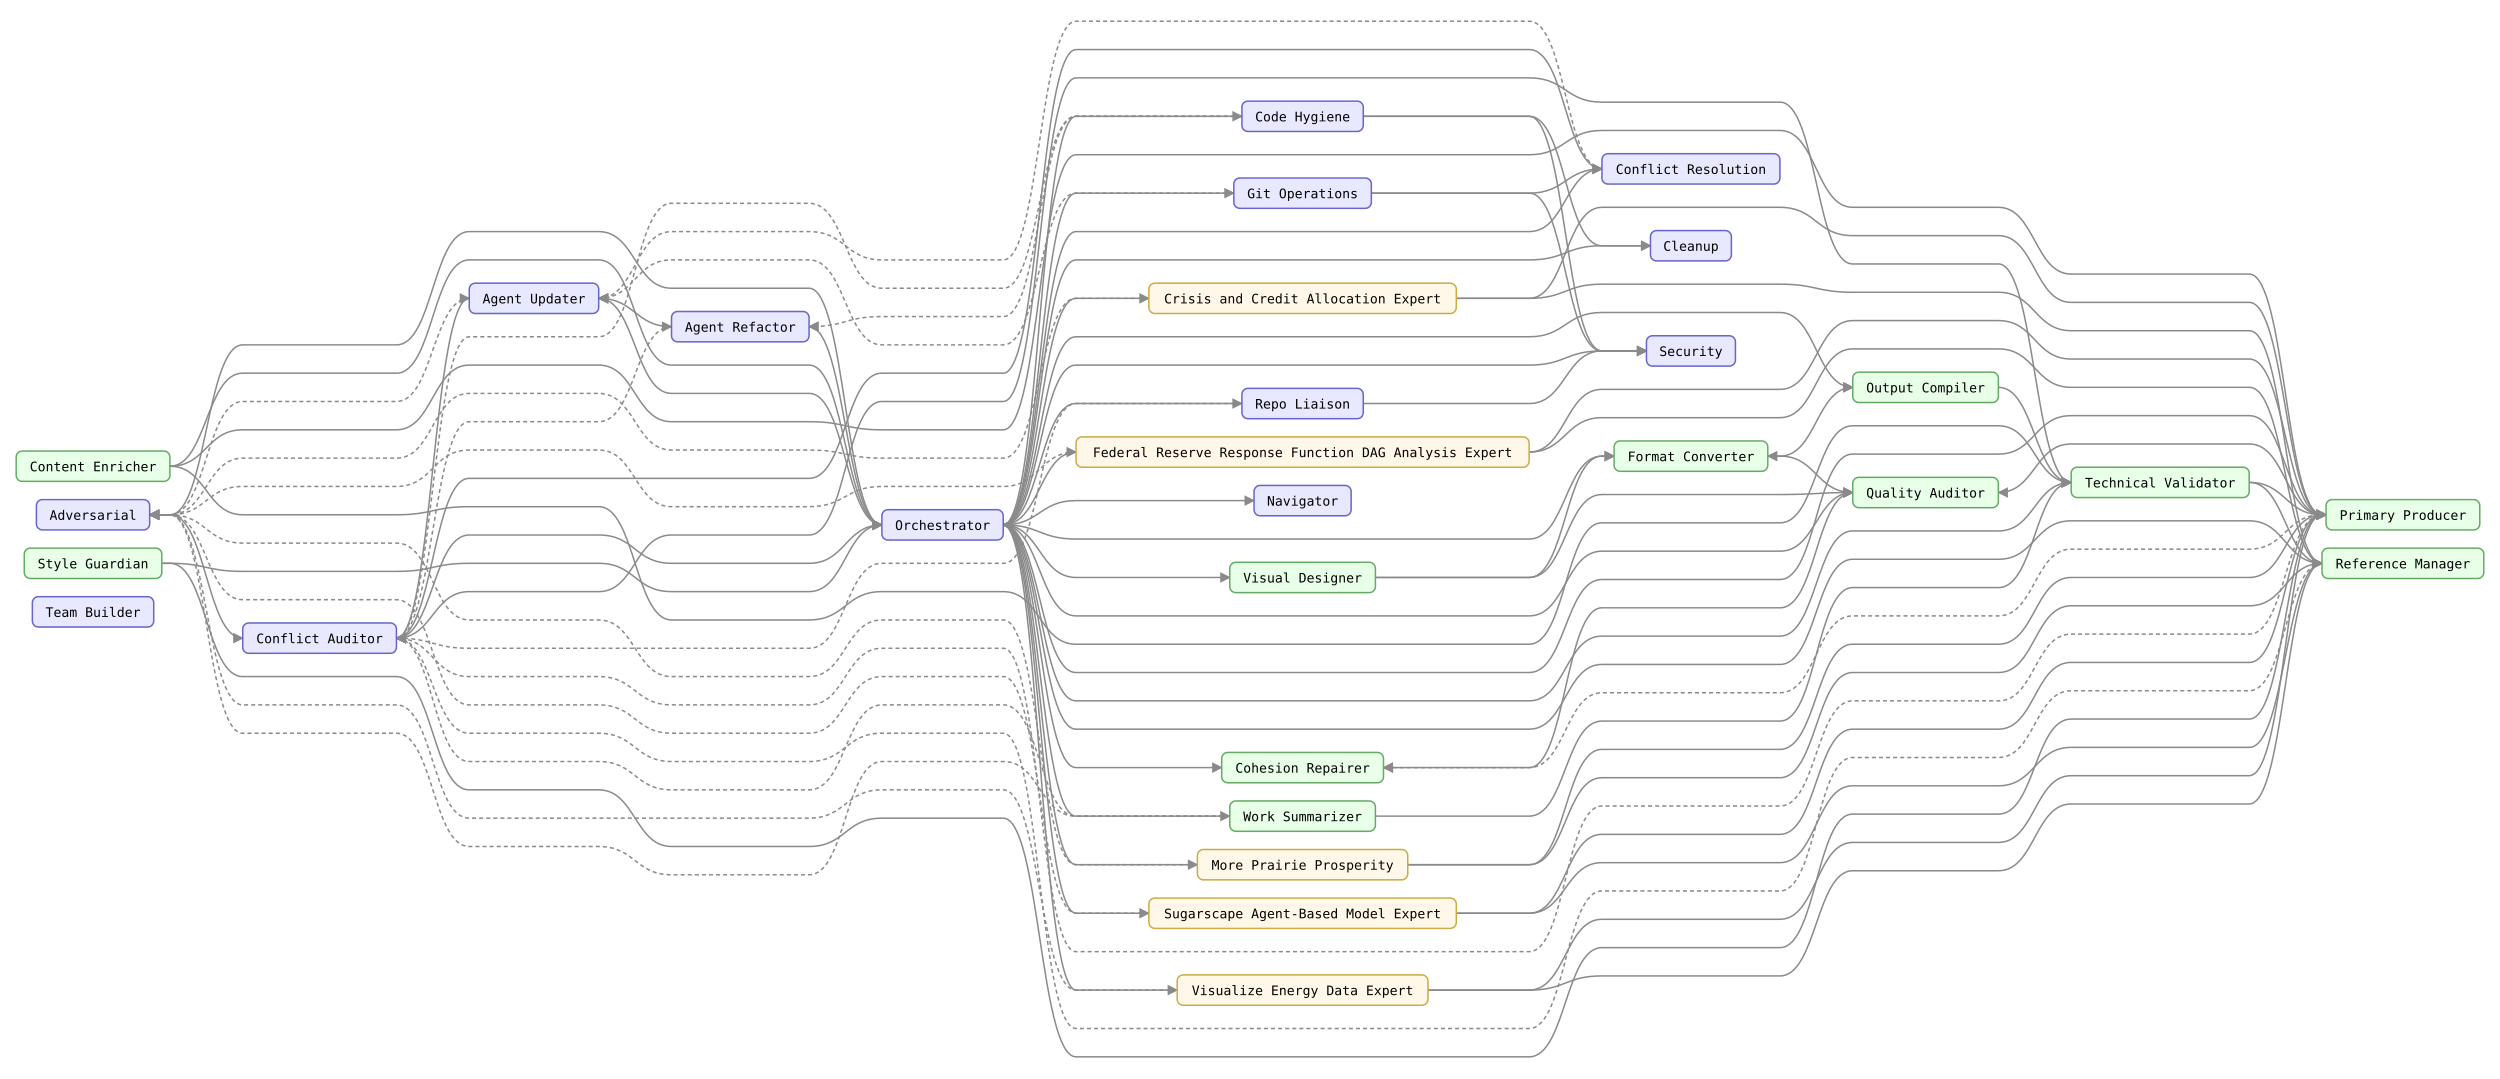
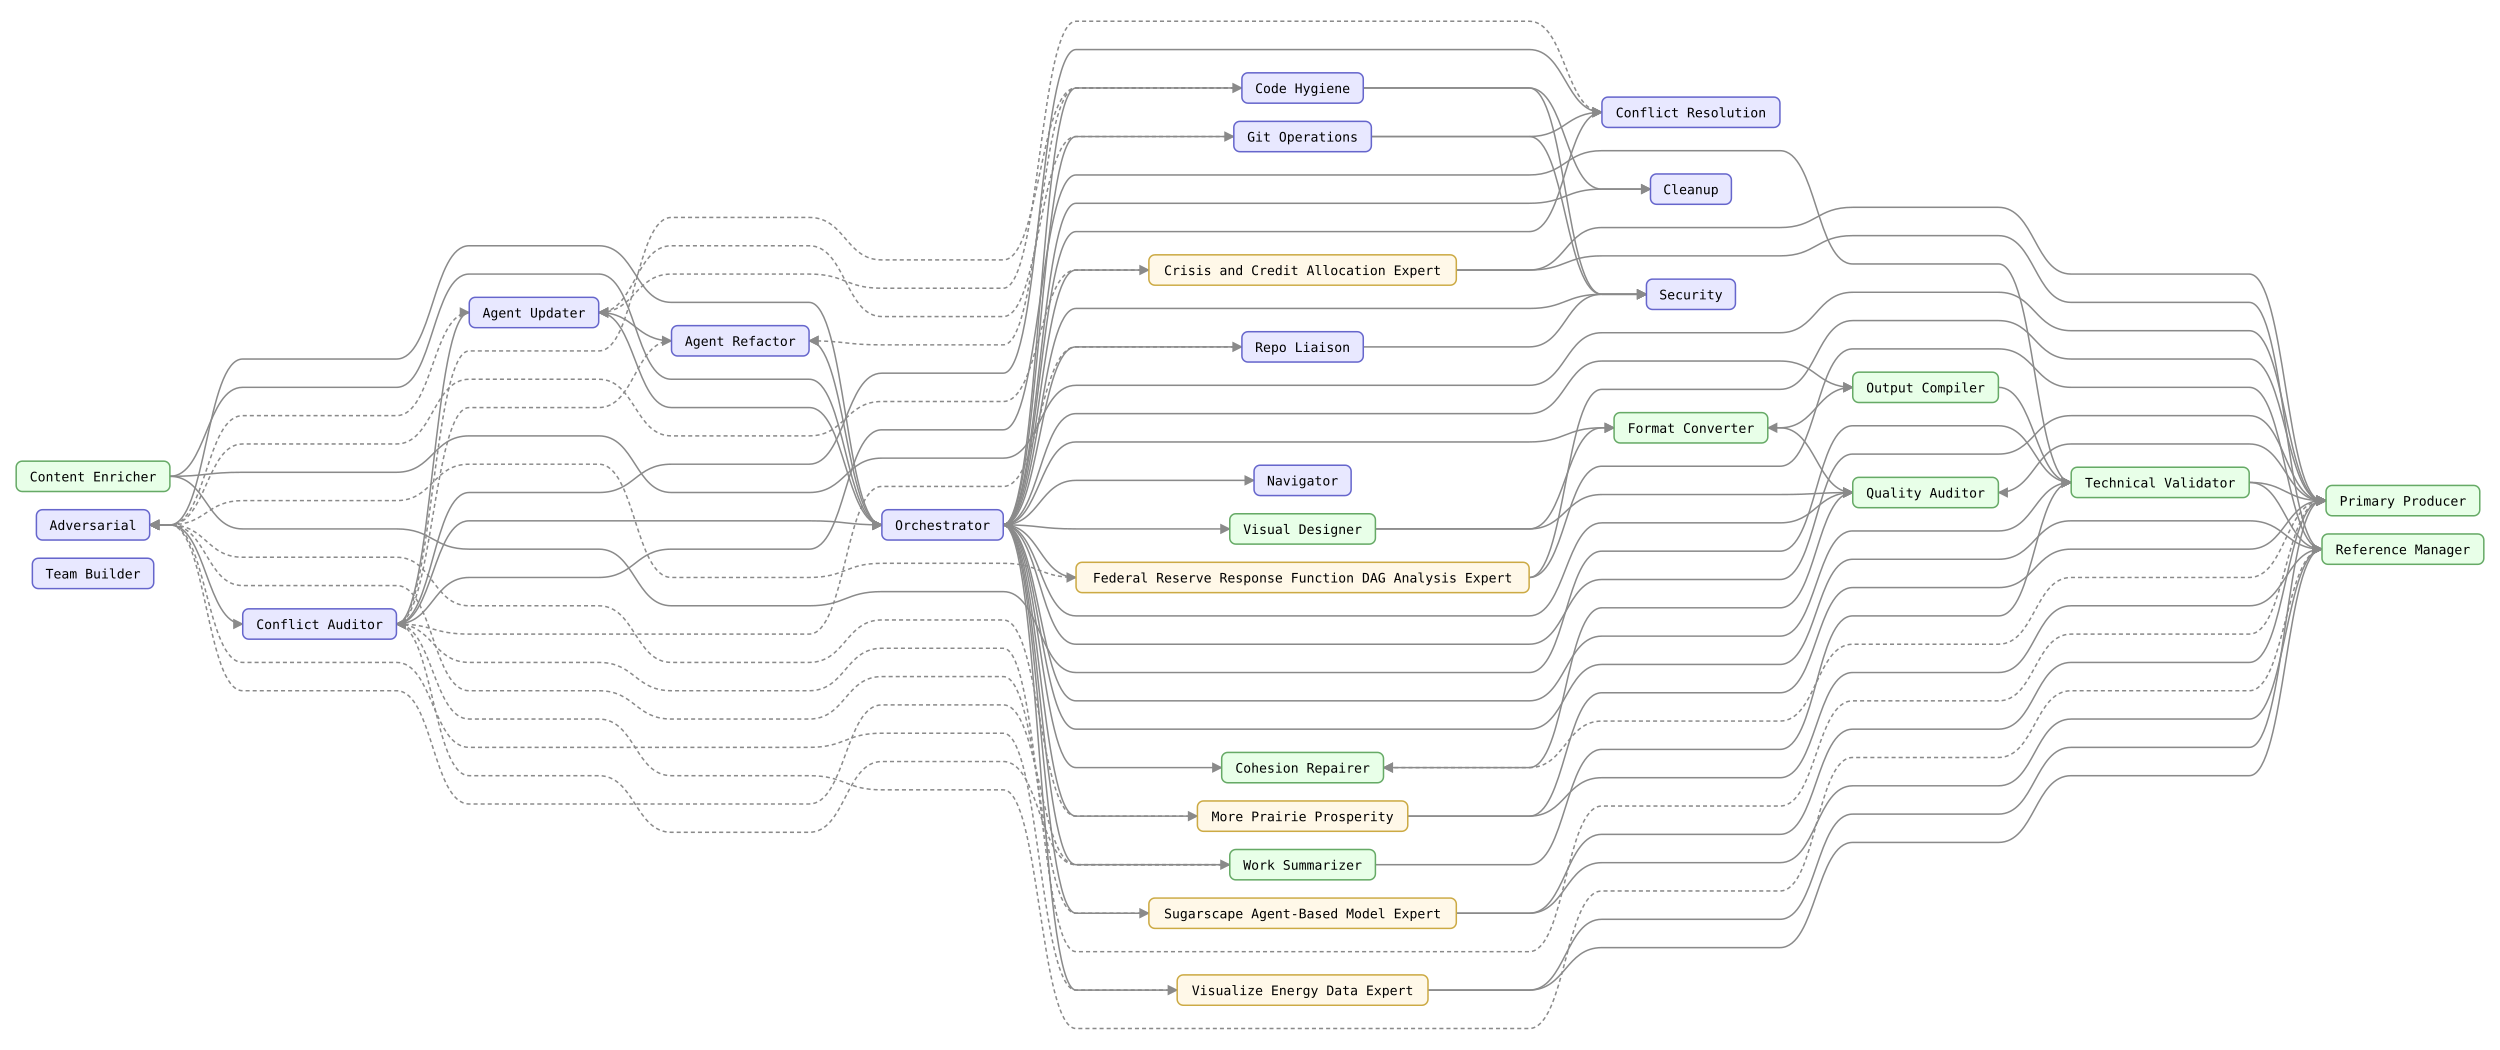
- <svg xmlns="http://www.w3.org/2000/svg" viewBox="0 0 2472 1066" width="2472" height="1066" font-family="monospace">
+ <svg xmlns="http://www.w3.org/2000/svg" viewBox="0 0 2472 1038" width="2472" height="1038" font-family="monospace">
  <defs>
    <marker id="arrow" viewBox="0 0 10 10" refX="9" refY="5" markerWidth="7" markerHeight="7" orient="auto-start-reverse">
      <polygon points="0,0 10,5 0,10" fill="#8a8a8a" />
    </marker>
  </defs>
-   <path d="M148,509 L168,509 C204,509 204,631 240,631" fill="none" stroke="#8a8a8a" stroke-width="1.5" marker-end="url(#arrow)" />
-   <path d="M148,509 L168,509 C204,509 204,341 240,341 L392,341 C428,341 428,229 464,229 L592,229 C628,229 628,285 664,285 L800,285 C836,285 836,519 872,519" fill="none" stroke="#8a8a8a" stroke-width="1.5" marker-start="url(#arrow)" marker-end="url(#arrow)" />
-   <path d="M664,323 C628,323 628,417 592,417 L464,417 C428,417 428,631 392,631" fill="none" stroke="#8a8a8a" stroke-width="1.5" stroke-dasharray="4,3" marker-end="url(#arrow)" />
-   <path d="M800,323 C836,323 836,519 872,519" fill="none" stroke="#8a8a8a" stroke-width="1.5" marker-start="url(#arrow)" marker-end="url(#arrow)" />
-   <path d="M464,295 C428,295 428,397 392,397 L240,397 C204,397 204,509 168,509 L148,509" fill="none" stroke="#8a8a8a" stroke-width="1.5" stroke-dasharray="4,3" marker-end="url(#arrow)" />
-   <path d="M592,295 C628,295 628,323 664,323" fill="none" stroke="#8a8a8a" stroke-width="1.5" marker-end="url(#arrow)" />
-   <path d="M464,295 C428,295 428,631 392,631" fill="none" stroke="#8a8a8a" stroke-width="1.5" marker-start="url(#arrow)" marker-end="url(#arrow)" />
-   <path d="M592,295 C628,295 628,389 664,389 L800,389 C836,389 836,519 872,519" fill="none" stroke="#8a8a8a" stroke-width="1.5" marker-start="url(#arrow)" marker-end="url(#arrow)" />
-   <path d="M1632,243 L1584,243 C1548,243 1548,257 1512,257 L1064,257 C1028,257 1028,519 992,519" fill="none" stroke="#8a8a8a" stroke-width="1.5" marker-start="url(#arrow)" marker-end="url(#arrow)" />
-   <path d="M1228,115 L1064,115 C1028,115 1028,313 992,313 L872,313 C836,313 836,323 800,323" fill="none" stroke="#8a8a8a" stroke-width="1.5" stroke-dasharray="4,3" marker-end="url(#arrow)" />
-   <path d="M1348,115 L1512,115 C1548,115 1548,243 1584,243 L1632,243" fill="none" stroke="#8a8a8a" stroke-width="1.5" marker-end="url(#arrow)" />
-   <path d="M1228,115 L1064,115 C1028,115 1028,285 992,285 L872,285 C836,285 836,201 800,201 L664,201 C628,201 628,333 592,333 L464,333 C428,333 428,631 392,631" fill="none" stroke="#8a8a8a" stroke-width="1.5" stroke-dasharray="4,3" marker-end="url(#arrow)" />
-   <path d="M1228,115 L1064,115 C1028,115 1028,519 992,519" fill="none" stroke="#8a8a8a" stroke-width="1.5" marker-start="url(#arrow)" marker-end="url(#arrow)" />
-   <path d="M1348,115 L1512,115 C1548,115 1548,347 1584,347 L1628,347" fill="none" stroke="#8a8a8a" stroke-width="1.5" marker-end="url(#arrow)" />
+   <path d="M148,519 L168,519 C204,519 204,617 240,617" fill="none" stroke="#8a8a8a" stroke-width="1.5" marker-end="url(#arrow)" />
+   <path d="M148,519 L168,519 C204,519 204,355 240,355 L392,355 C428,355 428,243 464,243 L592,243 C628,243 628,299 664,299 L800,299 C836,299 836,519 872,519" fill="none" stroke="#8a8a8a" stroke-width="1.5" marker-start="url(#arrow)" marker-end="url(#arrow)" />
+   <path d="M664,337 C628,337 628,403 592,403 L464,403 C428,403 428,617 392,617" fill="none" stroke="#8a8a8a" stroke-width="1.5" stroke-dasharray="4,3" marker-end="url(#arrow)" />
+   <path d="M800,337 C836,337 836,519 872,519" fill="none" stroke="#8a8a8a" stroke-width="1.5" marker-start="url(#arrow)" marker-end="url(#arrow)" />
+   <path d="M464,309 C428,309 428,411 392,411 L240,411 C204,411 204,519 168,519 L148,519" fill="none" stroke="#8a8a8a" stroke-width="1.5" stroke-dasharray="4,3" marker-end="url(#arrow)" />
+   <path d="M592,309 C628,309 628,337 664,337" fill="none" stroke="#8a8a8a" stroke-width="1.5" marker-end="url(#arrow)" />
+   <path d="M464,309 C428,309 428,617 392,617" fill="none" stroke="#8a8a8a" stroke-width="1.5" marker-start="url(#arrow)" marker-end="url(#arrow)" />
+   <path d="M592,309 C628,309 628,403 664,403 L800,403 C836,403 836,519 872,519" fill="none" stroke="#8a8a8a" stroke-width="1.5" marker-start="url(#arrow)" marker-end="url(#arrow)" />
+   <path d="M1632,187 L1584,187 C1548,187 1548,201 1512,201 L1064,201 C1028,201 1028,519 992,519" fill="none" stroke="#8a8a8a" stroke-width="1.5" marker-start="url(#arrow)" marker-end="url(#arrow)" />
+   <path d="M1228,87 L1064,87 C1028,87 1028,341 992,341 L872,341 C836,341 836,337 800,337" fill="none" stroke="#8a8a8a" stroke-width="1.5" stroke-dasharray="4,3" marker-end="url(#arrow)" />
+   <path d="M1348,87 L1512,87 C1548,87 1548,187 1584,187 L1632,187" fill="none" stroke="#8a8a8a" stroke-width="1.5" marker-end="url(#arrow)" />
+   <path d="M1228,87 L1064,87 C1028,87 1028,257 992,257 L872,257 C836,257 836,215 800,215 L664,215 C628,215 628,347 592,347 L464,347 C428,347 428,617 392,617" fill="none" stroke="#8a8a8a" stroke-width="1.5" stroke-dasharray="4,3" marker-end="url(#arrow)" />
+   <path d="M1228,87 L1064,87 C1028,87 1028,519 992,519" fill="none" stroke="#8a8a8a" stroke-width="1.5" marker-start="url(#arrow)" marker-end="url(#arrow)" />
+   <path d="M1348,87 L1512,87 C1548,87 1548,291 1584,291 L1628,291" fill="none" stroke="#8a8a8a" stroke-width="1.5" marker-end="url(#arrow)" />
  <path d="M1208,759 L1064,759 C1028,759 1028,519 992,519" fill="none" stroke="#8a8a8a" stroke-width="1.5" marker-start="url(#arrow)" marker-end="url(#arrow)" />
  <path d="M1368,759 L1512,759 C1548,759 1548,601 1584,601 L1760,601 C1796,601 1796,487 1832,487" fill="none" stroke="#8a8a8a" stroke-width="1.5" marker-start="url(#arrow)" marker-end="url(#arrow)" />
-   <path d="M392,631 C428,631 428,473 464,473 L592,473 L664,473 L800,473 C836,473 836,369 872,369 L992,369 C1028,369 1028,49 1064,49 L1512,49 C1548,49 1548,167 1584,167" fill="none" stroke="#8a8a8a" stroke-width="1.5" marker-end="url(#arrow)" />
-   <path d="M392,631 C428,631 428,529 464,529 L592,529 C628,529 628,557 664,557 L800,557 C836,557 836,519 872,519" fill="none" stroke="#8a8a8a" stroke-width="1.5" marker-start="url(#arrow)" marker-end="url(#arrow)" />
-   <path d="M392,631 C428,631 428,585 464,585 L592,585 C628,585 628,529 664,529 L800,529 C836,529 836,397 872,397 L992,397 C1028,397 1028,77 1064,77 L1512,77 C1548,77 1548,101 1584,101 L1760,101 C1796,101 1796,261 1832,261 L1976,261 C2012,261 2012,477 2048,477" fill="none" stroke="#8a8a8a" stroke-width="1.5" marker-start="url(#arrow)" marker-end="url(#arrow)" />
-   <path d="M1584,167 C1548,167 1548,21 1512,21 L1064,21 C1028,21 1028,257 992,257 L872,257 C836,257 836,229 800,229 L664,229 C628,229 628,295 592,295" fill="none" stroke="#8a8a8a" stroke-width="1.5" stroke-dasharray="4,3" marker-end="url(#arrow)" />
-   <path d="M1584,167 C1548,167 1548,229 1512,229 L1064,229 C1028,229 1028,519 992,519" fill="none" stroke="#8a8a8a" stroke-width="1.5" marker-start="url(#arrow)" marker-end="url(#arrow)" />
-   <path d="M168,461 C204,461 204,369 240,369 L392,369 C428,369 428,257 464,257 L592,257 C628,257 628,361 664,361 L800,361 C836,361 836,519 872,519" fill="none" stroke="#8a8a8a" stroke-width="1.5" marker-end="url(#arrow)" />
-   <path d="M168,461 C204,461 204,425 240,425 L392,425 C428,425 428,361 464,361 L592,361 C628,361 628,417 664,417 L800,417 C836,417 836,425 872,425 L992,425 C1028,425 1028,153 1064,153 L1512,153 C1548,153 1548,129 1584,129 L1760,129 C1796,129 1796,205 1832,205 L1976,205 C2012,205 2012,271 2048,271 L2224,271 C2260,271 2260,509 2296,509 L2300,509" fill="none" stroke="#8a8a8a" stroke-width="1.5" marker-end="url(#arrow)" />
-   <path d="M168,461 C204,461 204,509 240,509 L392,509 C428,509 428,501 464,501 L592,501 C628,501 628,613 664,613 L800,613 C836,613 836,585 872,585 L992,585 C1028,585 1028,637 1064,637 L1512,637 C1548,637 1548,517 1584,517 L1760,517 C1796,517 1796,421 1832,421 L1976,421 C2012,421 2012,477 2048,477" fill="none" stroke="#8a8a8a" stroke-width="1.5" marker-end="url(#arrow)" />
-   <path d="M1136,295 L1064,295 C1028,295 1028,453 992,453 L872,453 C836,453 836,445 800,445 L664,445 C628,445 628,389 592,389 L464,389 C428,389 428,453 392,453 L240,453 C204,453 204,509 168,509 L148,509" fill="none" stroke="#8a8a8a" stroke-width="1.5" stroke-dasharray="4,3" marker-end="url(#arrow)" />
-   <path d="M1136,295 L1064,295 C1028,295 1028,519 992,519" fill="none" stroke="#8a8a8a" stroke-width="1.5" marker-start="url(#arrow)" marker-end="url(#arrow)" />
-   <path d="M1440,295 L1512,295 C1548,295 1548,205 1584,205 L1760,205 C1796,205 1796,233 1832,233 L1976,233 C2012,233 2012,299 2048,299 L2224,299 C2260,299 2260,509 2296,509 L2300,509" fill="none" stroke="#8a8a8a" stroke-width="1.5" marker-end="url(#arrow)" />
-   <path d="M1440,295 L1512,295 C1548,295 1548,281 1584,281 L1760,281 C1796,281 1796,289 1832,289 L1976,289 C2012,289 2012,327 2048,327 L2224,327 C2260,327 2260,557 2296,557" fill="none" stroke="#8a8a8a" stroke-width="1.5" marker-end="url(#arrow)" />
-   <path d="M1064,447 C1028,447 1028,481 992,481 L872,481 C836,481 836,501 800,501 L664,501 C628,501 628,445 592,445 L464,445 C428,445 428,481 392,481 L240,481 C204,481 204,509 168,509 L148,509" fill="none" stroke="#8a8a8a" stroke-width="1.5" stroke-dasharray="4,3" marker-end="url(#arrow)" />
-   <path d="M1064,447 C1028,447 1028,519 992,519" fill="none" stroke="#8a8a8a" stroke-width="1.5" marker-start="url(#arrow)" marker-end="url(#arrow)" />
-   <path d="M1512,447 C1548,447 1548,385 1584,385 L1760,385 C1796,385 1796,317 1832,317 L1976,317 C2012,317 2012,355 2048,355 L2224,355 C2260,355 2260,509 2296,509 L2300,509" fill="none" stroke="#8a8a8a" stroke-width="1.5" marker-end="url(#arrow)" />
-   <path d="M1512,447 C1548,447 1548,413 1584,413 L1760,413 C1796,413 1796,345 1832,345 L1976,345 C2012,345 2012,383 2048,383 L2224,383 C2260,383 2260,557 2296,557" fill="none" stroke="#8a8a8a" stroke-width="1.5" marker-end="url(#arrow)" />
-   <path d="M1596,451 L1584,451 C1548,451 1548,533 1512,533 L1064,533 C1028,533 1028,519 992,519" fill="none" stroke="#8a8a8a" stroke-width="1.5" marker-start="url(#arrow)" marker-end="url(#arrow)" />
-   <path d="M1748,451 L1760,451 C1796,451 1796,383 1832,383" fill="none" stroke="#8a8a8a" stroke-width="1.5" marker-start="url(#arrow)" marker-end="url(#arrow)" />
-   <path d="M1748,451 L1760,451 C1796,451 1796,487 1832,487" fill="none" stroke="#8a8a8a" stroke-width="1.5" marker-end="url(#arrow)" />
-   <path d="M1220,191 L1064,191 C1028,191 1028,341 992,341 L872,341 C836,341 836,257 800,257 L664,257 C628,257 628,295 592,295" fill="none" stroke="#8a8a8a" stroke-width="1.5" stroke-dasharray="4,3" marker-end="url(#arrow)" />
-   <path d="M1356,191 L1512,191 C1548,191 1548,167 1584,167" fill="none" stroke="#8a8a8a" stroke-width="1.5" marker-end="url(#arrow)" />
-   <path d="M1220,191 L1064,191 C1028,191 1028,519 992,519" fill="none" stroke="#8a8a8a" stroke-width="1.5" marker-start="url(#arrow)" marker-end="url(#arrow)" />
-   <path d="M1356,191 L1512,191 C1548,191 1548,347 1584,347 L1628,347" fill="none" stroke="#8a8a8a" stroke-width="1.5" marker-end="url(#arrow)" />
-   <path d="M1240,495 L1064,495 C1028,495 1028,519 992,519" fill="none" stroke="#8a8a8a" stroke-width="1.5" marker-start="url(#arrow)" marker-end="url(#arrow)" />
-   <path d="M992,519 C1028,519 1028,333 1064,333 L1512,333 C1548,333 1548,309 1584,309 L1760,309 C1796,309 1796,383 1832,383" fill="none" stroke="#8a8a8a" stroke-width="1.5" marker-start="url(#arrow)" marker-end="url(#arrow)" />
-   <path d="M992,519 C1028,519 1028,855 1064,855 L1184,855" fill="none" stroke="#8a8a8a" stroke-width="1.5" marker-start="url(#arrow)" marker-end="url(#arrow)" />
-   <path d="M992,519 C1028,519 1028,665 1064,665 L1512,665 C1548,665 1548,573 1584,573 L1760,573 C1796,573 1796,449 1832,449 L1976,449 C2012,449 2012,411 2048,411 L2224,411 C2260,411 2260,509 2296,509 L2300,509" fill="none" stroke="#8a8a8a" stroke-width="1.5" marker-start="url(#arrow)" marker-end="url(#arrow)" />
-   <path d="M992,519 C1028,519 1028,609 1064,609 L1512,609 C1548,609 1548,545 1584,545 L1760,545 C1796,545 1796,487 1832,487" fill="none" stroke="#8a8a8a" stroke-width="1.5" marker-start="url(#arrow)" marker-end="url(#arrow)" />
-   <path d="M992,519 C1028,519 1028,721 1064,721 L1512,721 C1548,721 1548,657 1584,657 L1760,657 C1796,657 1796,553 1832,553 L1976,553 C2012,553 2012,515 2048,515 L2224,515 C2260,515 2260,557 2296,557" fill="none" stroke="#8a8a8a" stroke-width="1.5" marker-start="url(#arrow)" marker-end="url(#arrow)" />
-   <path d="M992,519 C1028,519 1028,399 1064,399 L1228,399" fill="none" stroke="#8a8a8a" stroke-width="1.5" marker-start="url(#arrow)" marker-end="url(#arrow)" />
-   <path d="M992,519 C1028,519 1028,361 1064,361 L1512,361 C1548,361 1548,347 1584,347 L1628,347" fill="none" stroke="#8a8a8a" stroke-width="1.5" marker-start="url(#arrow)" marker-end="url(#arrow)" />
+   <path d="M392,617 C428,617 428,487 464,487 L592,487 C628,487 628,459 664,459 L800,459 C836,459 836,369 872,369 L992,369 C1028,369 1028,49 1064,49 L1512,49 C1548,49 1548,111 1584,111" fill="none" stroke="#8a8a8a" stroke-width="1.5" marker-end="url(#arrow)" />
+   <path d="M392,617 C428,617 428,515 464,515 L592,515 L664,515 L800,515 C836,515 836,519 872,519" fill="none" stroke="#8a8a8a" stroke-width="1.5" marker-start="url(#arrow)" marker-end="url(#arrow)" />
+   <path d="M392,617 C428,617 428,571 464,571 L592,571 C628,571 628,543 664,543 L800,543 C836,543 836,425 872,425 L992,425 C1028,425 1028,173 1064,173 L1512,173 C1548,173 1548,149 1584,149 L1760,149 C1796,149 1796,261 1832,261 L1976,261 C2012,261 2012,477 2048,477" fill="none" stroke="#8a8a8a" stroke-width="1.5" marker-start="url(#arrow)" marker-end="url(#arrow)" />
+   <path d="M1584,111 C1548,111 1548,21 1512,21 L1064,21 C1028,21 1028,285 992,285 L872,285 C836,285 836,271 800,271 L664,271 C628,271 628,309 592,309" fill="none" stroke="#8a8a8a" stroke-width="1.5" stroke-dasharray="4,3" marker-end="url(#arrow)" />
+   <path d="M1584,111 C1548,111 1548,229 1512,229 L1064,229 C1028,229 1028,519 992,519" fill="none" stroke="#8a8a8a" stroke-width="1.5" marker-start="url(#arrow)" marker-end="url(#arrow)" />
+   <path d="M168,471 C204,471 204,383 240,383 L392,383 C428,383 428,271 464,271 L592,271 C628,271 628,375 664,375 L800,375 C836,375 836,519 872,519" fill="none" stroke="#8a8a8a" stroke-width="1.5" marker-end="url(#arrow)" />
+   <path d="M168,471 C204,471 204,467 240,467 L392,467 C428,467 428,431 464,431 L592,431 C628,431 628,487 664,487 L800,487 C836,487 836,453 872,453 L992,453 C1028,453 1028,381 1064,381 L1512,381 C1548,381 1548,329 1584,329 L1760,329 C1796,329 1796,289 1832,289 L1976,289 C2012,289 2012,327 2048,327 L2224,327 C2260,327 2260,495 2296,495 L2300,495" fill="none" stroke="#8a8a8a" stroke-width="1.5" marker-end="url(#arrow)" />
+   <path d="M168,471 C204,471 204,523 240,523 L392,523 C428,523 428,543 464,543 L592,543 C628,543 628,599 664,599 L800,599 C836,599 836,585 872,585 L992,585 C1028,585 1028,665 1064,665 L1512,665 C1548,665 1548,545 1584,545 L1760,545 C1796,545 1796,421 1832,421 L1976,421 C2012,421 2012,477 2048,477" fill="none" stroke="#8a8a8a" stroke-width="1.5" marker-end="url(#arrow)" />
+   <path d="M1136,267 L1064,267 C1028,267 1028,397 992,397 L872,397 C836,397 836,431 800,431 L664,431 C628,431 628,375 592,375 L464,375 C428,375 428,439 392,439 L240,439 C204,439 204,519 168,519 L148,519" fill="none" stroke="#8a8a8a" stroke-width="1.5" stroke-dasharray="4,3" marker-end="url(#arrow)" />
+   <path d="M1136,267 L1064,267 C1028,267 1028,519 992,519" fill="none" stroke="#8a8a8a" stroke-width="1.5" marker-start="url(#arrow)" marker-end="url(#arrow)" />
+   <path d="M1440,267 L1512,267 C1548,267 1548,225 1584,225 L1760,225 C1796,225 1796,205 1832,205 L1976,205 C2012,205 2012,271 2048,271 L2224,271 C2260,271 2260,495 2296,495 L2300,495" fill="none" stroke="#8a8a8a" stroke-width="1.5" marker-end="url(#arrow)" />
+   <path d="M1440,267 L1512,267 C1548,267 1548,253 1584,253 L1760,253 C1796,253 1796,233 1832,233 L1976,233 C2012,233 2012,299 2048,299 L2224,299 C2260,299 2260,543 2296,543" fill="none" stroke="#8a8a8a" stroke-width="1.5" marker-end="url(#arrow)" />
+   <path d="M1064,571 C1028,571 1028,557 992,557 L872,557 C836,557 836,571 800,571 L664,571 C628,571 628,459 592,459 L464,459 C428,459 428,495 392,495 L240,495 C204,495 204,519 168,519 L148,519" fill="none" stroke="#8a8a8a" stroke-width="1.5" stroke-dasharray="4,3" marker-end="url(#arrow)" />
+   <path d="M1064,571 C1028,571 1028,519 992,519" fill="none" stroke="#8a8a8a" stroke-width="1.5" marker-start="url(#arrow)" marker-end="url(#arrow)" />
+   <path d="M1512,571 C1548,571 1548,385 1584,385 L1760,385 C1796,385 1796,317 1832,317 L1976,317 C2012,317 2012,355 2048,355 L2224,355 C2260,355 2260,495 2296,495 L2300,495" fill="none" stroke="#8a8a8a" stroke-width="1.5" marker-end="url(#arrow)" />
+   <path d="M1512,571 C1548,571 1548,461 1584,461 L1760,461 C1796,461 1796,345 1832,345 L1976,345 C2012,345 2012,383 2048,383 L2224,383 C2260,383 2260,543 2296,543" fill="none" stroke="#8a8a8a" stroke-width="1.5" marker-end="url(#arrow)" />
+   <path d="M1596,423 L1584,423 C1548,423 1548,437 1512,437 L1064,437 C1028,437 1028,519 992,519" fill="none" stroke="#8a8a8a" stroke-width="1.5" marker-start="url(#arrow)" marker-end="url(#arrow)" />
+   <path d="M1748,423 L1760,423 C1796,423 1796,383 1832,383" fill="none" stroke="#8a8a8a" stroke-width="1.5" marker-start="url(#arrow)" marker-end="url(#arrow)" />
+   <path d="M1748,423 L1760,423 C1796,423 1796,487 1832,487" fill="none" stroke="#8a8a8a" stroke-width="1.5" marker-end="url(#arrow)" />
+   <path d="M1220,135 L1064,135 C1028,135 1028,313 992,313 L872,313 C836,313 836,243 800,243 L664,243 C628,243 628,309 592,309" fill="none" stroke="#8a8a8a" stroke-width="1.5" stroke-dasharray="4,3" marker-end="url(#arrow)" />
+   <path d="M1356,135 L1512,135 C1548,135 1548,111 1584,111" fill="none" stroke="#8a8a8a" stroke-width="1.5" marker-end="url(#arrow)" />
+   <path d="M1220,135 L1064,135 C1028,135 1028,519 992,519" fill="none" stroke="#8a8a8a" stroke-width="1.5" marker-start="url(#arrow)" marker-end="url(#arrow)" />
+   <path d="M1356,135 L1512,135 C1548,135 1548,291 1584,291 L1628,291" fill="none" stroke="#8a8a8a" stroke-width="1.5" marker-end="url(#arrow)" />
+   <path d="M1240,475 L1064,475 C1028,475 1028,519 992,519" fill="none" stroke="#8a8a8a" stroke-width="1.5" marker-start="url(#arrow)" marker-end="url(#arrow)" />
+   <path d="M992,519 C1028,519 1028,409 1064,409 L1512,409 C1548,409 1548,357 1584,357 L1760,357 C1796,357 1796,383 1832,383" fill="none" stroke="#8a8a8a" stroke-width="1.5" marker-start="url(#arrow)" marker-end="url(#arrow)" />
+   <path d="M992,519 C1028,519 1028,807 1064,807 L1184,807" fill="none" stroke="#8a8a8a" stroke-width="1.5" marker-start="url(#arrow)" marker-end="url(#arrow)" />
+   <path d="M992,519 C1028,519 1028,637 1064,637 L1512,637 C1548,637 1548,573 1584,573 L1760,573 C1796,573 1796,449 1832,449 L1976,449 C2012,449 2012,411 2048,411 L2224,411 C2260,411 2260,495 2296,495 L2300,495" fill="none" stroke="#8a8a8a" stroke-width="1.5" marker-start="url(#arrow)" marker-end="url(#arrow)" />
+   <path d="M992,519 C1028,519 1028,609 1064,609 L1512,609 C1548,609 1548,517 1584,517 L1760,517 C1796,517 1796,487 1832,487" fill="none" stroke="#8a8a8a" stroke-width="1.5" marker-start="url(#arrow)" marker-end="url(#arrow)" />
+   <path d="M992,519 C1028,519 1028,721 1064,721 L1512,721 C1548,721 1548,657 1584,657 L1760,657 C1796,657 1796,553 1832,553 L1976,553 C2012,553 2012,515 2048,515 L2224,515 C2260,515 2260,543 2296,543" fill="none" stroke="#8a8a8a" stroke-width="1.5" marker-start="url(#arrow)" marker-end="url(#arrow)" />
+   <path d="M992,519 C1028,519 1028,343 1064,343 L1228,343" fill="none" stroke="#8a8a8a" stroke-width="1.5" marker-start="url(#arrow)" marker-end="url(#arrow)" />
+   <path d="M992,519 C1028,519 1028,305 1064,305 L1512,305 C1548,305 1548,291 1584,291 L1628,291" fill="none" stroke="#8a8a8a" stroke-width="1.5" marker-start="url(#arrow)" marker-end="url(#arrow)" />
  <path d="M992,519 C1028,519 1028,903 1064,903 L1136,903" fill="none" stroke="#8a8a8a" stroke-width="1.5" marker-start="url(#arrow)" marker-end="url(#arrow)" />
  <path d="M992,519 C1028,519 1028,693 1064,693 L1512,693 C1548,693 1548,629 1584,629 L1760,629 C1796,629 1796,525 1832,525 L1976,525 C2012,525 2012,477 2048,477" fill="none" stroke="#8a8a8a" stroke-width="1.5" marker-start="url(#arrow)" marker-end="url(#arrow)" />
-   <path d="M992,519 C1028,519 1028,571 1064,571 L1216,571" fill="none" stroke="#8a8a8a" stroke-width="1.5" marker-start="url(#arrow)" marker-end="url(#arrow)" />
+   <path d="M992,519 C1028,519 1028,523 1064,523 L1216,523" fill="none" stroke="#8a8a8a" stroke-width="1.5" marker-start="url(#arrow)" marker-end="url(#arrow)" />
  <path d="M992,519 C1028,519 1028,979 1064,979 L1164,979" fill="none" stroke="#8a8a8a" stroke-width="1.5" marker-start="url(#arrow)" marker-end="url(#arrow)" />
-   <path d="M992,519 C1028,519 1028,807 1064,807 L1216,807" fill="none" stroke="#8a8a8a" stroke-width="1.5" marker-start="url(#arrow)" marker-end="url(#arrow)" />
+   <path d="M992,519 C1028,519 1028,855 1064,855 L1216,855" fill="none" stroke="#8a8a8a" stroke-width="1.5" marker-start="url(#arrow)" marker-end="url(#arrow)" />
  <path d="M1976,383 C2012,383 2012,477 2048,477" fill="none" stroke="#8a8a8a" stroke-width="1.5" marker-end="url(#arrow)" />
-   <path d="M1184,855 L1064,855 C1028,855 1028,613 992,613 L872,613 C836,613 836,669 800,669 L664,669 C628,669 628,613 592,613 L464,613 C428,613 428,537 392,537 L240,537 C204,537 204,509 168,509 L148,509" fill="none" stroke="#8a8a8a" stroke-width="1.5" stroke-dasharray="4,3" marker-end="url(#arrow)" />
-   <path d="M1392,855 L1512,855 C1548,855 1548,741 1584,741 L1760,741 C1796,741 1796,637 1832,637 L1976,637 C2012,637 2012,571 2048,571 L2224,571 C2260,571 2260,509 2296,509 L2300,509" fill="none" stroke="#8a8a8a" stroke-width="1.5" marker-end="url(#arrow)" />
-   <path d="M1392,855 L1512,855 C1548,855 1548,769 1584,769 L1760,769 C1796,769 1796,665 1832,665 L1976,665 C2012,665 2012,599 2048,599 L2224,599 C2260,599 2260,557 2296,557" fill="none" stroke="#8a8a8a" stroke-width="1.5" marker-end="url(#arrow)" />
-   <path d="M2300,509 L2296,509 C2260,509 2260,543 2224,543 L2048,543 C2012,543 2012,609 1976,609 L1832,609 C1796,609 1796,685 1760,685 L1584,685 C1548,685 1548,759 1512,759 L1368,759" fill="none" stroke="#8a8a8a" stroke-width="1.5" stroke-dasharray="4,3" marker-end="url(#arrow)" />
-   <path d="M2300,509 L2296,509 C2260,509 2260,627 2224,627 L2048,627 C2012,627 2012,693 1976,693 L1832,693 C1796,693 1796,797 1760,797 L1584,797 C1548,797 1548,941 1512,941 L1064,941 C1028,941 1028,641 992,641 L872,641 C836,641 836,697 800,697 L664,697 C628,697 628,669 592,669 L464,669 C428,669 428,631 392,631" fill="none" stroke="#8a8a8a" stroke-width="1.5" stroke-dasharray="4,3" marker-end="url(#arrow)" />
-   <path d="M2300,509 L2296,509 C2260,509 2260,439 2224,439 L2048,439 C2012,439 2012,487 1976,487" fill="none" stroke="#8a8a8a" stroke-width="1.5" marker-start="url(#arrow)" marker-end="url(#arrow)" />
-   <path d="M2296,557 C2260,557 2260,683 2224,683 L2048,683 C2012,683 2012,749 1976,749 L1832,749 C1796,749 1796,881 1760,881 L1584,881 C1548,881 1548,1017 1512,1017 L1064,1017 C1028,1017 1028,725 992,725 L872,725 C836,725 836,753 800,753 L664,753 C628,753 628,725 592,725 L464,725 C428,725 428,631 392,631" fill="none" stroke="#8a8a8a" stroke-width="1.5" stroke-dasharray="4,3" marker-end="url(#arrow)" />
-   <path d="M1228,399 L1064,399 C1028,399 1028,557 992,557 L872,557 C836,557 836,641 800,641 L664,641 L592,641 L464,641 C428,641 428,631 392,631" fill="none" stroke="#8a8a8a" stroke-width="1.5" stroke-dasharray="4,3" marker-end="url(#arrow)" />
-   <path d="M1348,399 L1512,399 C1548,399 1548,347 1584,347 L1628,347" fill="none" stroke="#8a8a8a" stroke-width="1.5" marker-end="url(#arrow)" />
-   <path d="M160,557 L168,557 C204,557 204,565 240,565 L392,565 C428,565 428,557 464,557 L592,557 C628,557 628,585 664,585 L800,585 C836,585 836,519 872,519" fill="none" stroke="#8a8a8a" stroke-width="1.5" marker-end="url(#arrow)" />
-   <path d="M160,557 L168,557 C204,557 204,669 240,669 L392,669 C428,669 428,781 464,781 L592,781 C628,781 628,837 664,837 L800,837 C836,837 836,809 872,809 L992,809 C1028,809 1028,1045 1064,1045 L1512,1045 C1548,1045 1548,937 1584,937 L1760,937 C1796,937 1796,805 1832,805 L1976,805 C2012,805 2012,711 2048,711 L2224,711 C2260,711 2260,509 2296,509 L2300,509" fill="none" stroke="#8a8a8a" stroke-width="1.5" marker-end="url(#arrow)" />
-   <path d="M1136,903 L1064,903 C1028,903 1028,669 992,669 L872,669 C836,669 836,725 800,725 L664,725 C628,725 628,697 592,697 L464,697 C428,697 428,593 392,593 L240,593 C204,593 204,509 168,509 L148,509" fill="none" stroke="#8a8a8a" stroke-width="1.5" stroke-dasharray="4,3" marker-end="url(#arrow)" />
-   <path d="M1440,903 L1512,903 C1548,903 1548,825 1584,825 L1760,825 C1796,825 1796,721 1832,721 L1976,721 C2012,721 2012,655 2048,655 L2224,655 C2260,655 2260,509 2296,509 L2300,509" fill="none" stroke="#8a8a8a" stroke-width="1.5" marker-end="url(#arrow)" />
-   <path d="M1440,903 L1512,903 C1548,903 1548,853 1584,853 L1760,853 C1796,853 1796,777 1832,777 L1976,777 C2012,777 2012,739 2048,739 L2224,739 C2260,739 2260,557 2296,557" fill="none" stroke="#8a8a8a" stroke-width="1.5" marker-end="url(#arrow)" />
-   <path d="M2224,477 C2260,477 2260,509 2296,509 L2300,509" fill="none" stroke="#8a8a8a" stroke-width="1.5" marker-end="url(#arrow)" />
-   <path d="M2224,477 C2260,477 2260,557 2296,557" fill="none" stroke="#8a8a8a" stroke-width="1.5" marker-end="url(#arrow)" />
-   <path d="M1360,571 L1512,571 C1548,571 1548,451 1584,451 L1596,451" fill="none" stroke="#8a8a8a" stroke-width="1.5" marker-end="url(#arrow)" />
-   <path d="M1360,571 L1512,571 C1548,571 1548,489 1584,489 L1760,489 C1796,489 1796,487 1832,487" fill="none" stroke="#8a8a8a" stroke-width="1.5" marker-end="url(#arrow)" />
-   <path d="M1164,979 L1064,979 C1028,979 1028,781 992,781 L872,781 C836,781 836,809 800,809 L664,809 L592,809 L464,809 C428,809 428,697 392,697 L240,697 C204,697 204,509 168,509 L148,509" fill="none" stroke="#8a8a8a" stroke-width="1.5" stroke-dasharray="4,3" marker-end="url(#arrow)" />
-   <path d="M1412,979 L1512,979 C1548,979 1548,909 1584,909 L1760,909 C1796,909 1796,833 1832,833 L1976,833 C2012,833 2012,767 2048,767 L2224,767 C2260,767 2260,509 2296,509 L2300,509" fill="none" stroke="#8a8a8a" stroke-width="1.5" marker-end="url(#arrow)" />
-   <path d="M1412,979 L1512,979 C1548,979 1548,965 1584,965 L1760,965 C1796,965 1796,861 1832,861 L1976,861 C2012,861 2012,795 2048,795 L2224,795 C2260,795 2260,557 2296,557" fill="none" stroke="#8a8a8a" stroke-width="1.5" marker-end="url(#arrow)" />
-   <path d="M1216,807 L1064,807 C1028,807 1028,753 992,753 L872,753 C836,753 836,865 800,865 L664,865 C628,865 628,837 592,837 L464,837 C428,837 428,725 392,725 L240,725 C204,725 204,509 168,509 L148,509" fill="none" stroke="#8a8a8a" stroke-width="1.5" stroke-dasharray="4,3" marker-end="url(#arrow)" />
-   <path d="M1216,807 L1064,807 C1028,807 1028,697 992,697 L872,697 C836,697 836,781 800,781 L664,781 C628,781 628,753 592,753 L464,753 C428,753 428,631 392,631" fill="none" stroke="#8a8a8a" stroke-width="1.5" stroke-dasharray="4,3" marker-end="url(#arrow)" />
-   <path d="M1360,807 L1512,807 C1548,807 1548,713 1584,713 L1760,713 C1796,713 1796,581 1832,581 L1976,581 C2012,581 2012,477 2048,477" fill="none" stroke="#8a8a8a" stroke-width="1.5" marker-end="url(#arrow)" />
-   <rect x="36" y="494" width="112" height="30" rx="6" fill="#e8e8ff" stroke="#6666cc" stroke-width="1.5" />
-   <text x="92" y="514" font-size="13" text-anchor="middle" fill="#000000">Adversarial</text>
-   <rect x="664" y="308" width="136" height="30" rx="6" fill="#e8e8ff" stroke="#6666cc" stroke-width="1.5" />
-   <text x="732" y="328" font-size="13" text-anchor="middle" fill="#000000">Agent Refactor</text>
-   <rect x="464" y="280" width="128" height="30" rx="6" fill="#e8e8ff" stroke="#6666cc" stroke-width="1.5" />
-   <text x="528" y="300" font-size="13" text-anchor="middle" fill="#000000">Agent Updater</text>
-   <rect x="1632" y="228" width="80" height="30" rx="6" fill="#e8e8ff" stroke="#6666cc" stroke-width="1.5" />
-   <text x="1672" y="248" font-size="13" text-anchor="middle" fill="#000000">Cleanup</text>
-   <rect x="1228" y="100" width="120" height="30" rx="6" fill="#e8e8ff" stroke="#6666cc" stroke-width="1.5" />
-   <text x="1288" y="120" font-size="13" text-anchor="middle" fill="#000000">Code Hygiene</text>
+   <path d="M1184,807 L1064,807 C1028,807 1028,613 992,613 L872,613 C836,613 836,655 800,655 L664,655 C628,655 628,599 592,599 L464,599 C428,599 428,551 392,551 L240,551 C204,551 204,519 168,519 L148,519" fill="none" stroke="#8a8a8a" stroke-width="1.5" stroke-dasharray="4,3" marker-end="url(#arrow)" />
+   <path d="M1392,807 L1512,807 C1548,807 1548,685 1584,685 L1760,685 C1796,685 1796,581 1832,581 L1976,581 C2012,581 2012,543 2048,543 L2224,543 C2260,543 2260,495 2296,495 L2300,495" fill="none" stroke="#8a8a8a" stroke-width="1.5" marker-end="url(#arrow)" />
+   <path d="M1392,807 L1512,807 C1548,807 1548,769 1584,769 L1760,769 C1796,769 1796,665 1832,665 L1976,665 C2012,665 2012,599 2048,599 L2224,599 C2260,599 2260,543 2296,543" fill="none" stroke="#8a8a8a" stroke-width="1.5" marker-end="url(#arrow)" />
+   <path d="M2300,495 L2296,495 C2260,495 2260,571 2224,571 L2048,571 C2012,571 2012,637 1976,637 L1832,637 C1796,637 1796,713 1760,713 L1584,713 C1548,713 1548,759 1512,759 L1368,759" fill="none" stroke="#8a8a8a" stroke-width="1.5" stroke-dasharray="4,3" marker-end="url(#arrow)" />
+   <path d="M2300,495 L2296,495 C2260,495 2260,627 2224,627 L2048,627 C2012,627 2012,693 1976,693 L1832,693 C1796,693 1796,797 1760,797 L1584,797 C1548,797 1548,941 1512,941 L1064,941 C1028,941 1028,641 992,641 L872,641 C836,641 836,683 800,683 L664,683 C628,683 628,655 592,655 L464,655 C428,655 428,617 392,617" fill="none" stroke="#8a8a8a" stroke-width="1.5" stroke-dasharray="4,3" marker-end="url(#arrow)" />
+   <path d="M2300,495 L2296,495 C2260,495 2260,439 2224,439 L2048,439 C2012,439 2012,487 1976,487" fill="none" stroke="#8a8a8a" stroke-width="1.5" marker-start="url(#arrow)" marker-end="url(#arrow)" />
+   <path d="M2296,543 C2260,543 2260,683 2224,683 L2048,683 C2012,683 2012,749 1976,749 L1832,749 C1796,749 1796,881 1760,881 L1584,881 C1548,881 1548,1017 1512,1017 L1064,1017 C1028,1017 1028,781 992,781 L872,781 C836,781 836,767 800,767 L664,767 C628,767 628,711 592,711 L464,711 C428,711 428,617 392,617" fill="none" stroke="#8a8a8a" stroke-width="1.5" stroke-dasharray="4,3" marker-end="url(#arrow)" />
+   <path d="M1228,343 L1064,343 C1028,343 1028,481 992,481 L872,481 C836,481 836,627 800,627 L664,627 L592,627 L464,627 C428,627 428,617 392,617" fill="none" stroke="#8a8a8a" stroke-width="1.5" stroke-dasharray="4,3" marker-end="url(#arrow)" />
+   <path d="M1348,343 L1512,343 C1548,343 1548,291 1584,291 L1628,291" fill="none" stroke="#8a8a8a" stroke-width="1.5" marker-end="url(#arrow)" />
+   <path d="M1136,903 L1064,903 C1028,903 1028,669 992,669 L872,669 C836,669 836,711 800,711 L664,711 C628,711 628,683 592,683 L464,683 C428,683 428,579 392,579 L240,579 C204,579 204,519 168,519 L148,519" fill="none" stroke="#8a8a8a" stroke-width="1.5" stroke-dasharray="4,3" marker-end="url(#arrow)" />
+   <path d="M1440,903 L1512,903 C1548,903 1548,825 1584,825 L1760,825 C1796,825 1796,721 1832,721 L1976,721 C2012,721 2012,655 2048,655 L2224,655 C2260,655 2260,495 2296,495 L2300,495" fill="none" stroke="#8a8a8a" stroke-width="1.5" marker-end="url(#arrow)" />
+   <path d="M1440,903 L1512,903 C1548,903 1548,853 1584,853 L1760,853 C1796,853 1796,777 1832,777 L1976,777 C2012,777 2012,711 2048,711 L2224,711 C2260,711 2260,543 2296,543" fill="none" stroke="#8a8a8a" stroke-width="1.5" marker-end="url(#arrow)" />
+   <path d="M2224,477 C2260,477 2260,495 2296,495 L2300,495" fill="none" stroke="#8a8a8a" stroke-width="1.5" marker-end="url(#arrow)" />
+   <path d="M2224,477 C2260,477 2260,543 2296,543" fill="none" stroke="#8a8a8a" stroke-width="1.5" marker-end="url(#arrow)" />
+   <path d="M1360,523 L1512,523 C1548,523 1548,423 1584,423 L1596,423" fill="none" stroke="#8a8a8a" stroke-width="1.5" marker-end="url(#arrow)" />
+   <path d="M1360,523 L1512,523 C1548,523 1548,489 1584,489 L1760,489 C1796,489 1796,487 1832,487" fill="none" stroke="#8a8a8a" stroke-width="1.5" marker-end="url(#arrow)" />
+   <path d="M1164,979 L1064,979 C1028,979 1028,725 992,725 L872,725 C836,725 836,739 800,739 L664,739 L592,739 L464,739 C428,739 428,655 392,655 L240,655 C204,655 204,519 168,519 L148,519" fill="none" stroke="#8a8a8a" stroke-width="1.5" stroke-dasharray="4,3" marker-end="url(#arrow)" />
+   <path d="M1412,979 L1512,979 C1548,979 1548,909 1584,909 L1760,909 C1796,909 1796,805 1832,805 L1976,805 C2012,805 2012,739 2048,739 L2224,739 C2260,739 2260,495 2296,495 L2300,495" fill="none" stroke="#8a8a8a" stroke-width="1.5" marker-end="url(#arrow)" />
+   <path d="M1412,979 L1512,979 C1548,979 1548,937 1584,937 L1760,937 C1796,937 1796,833 1832,833 L1976,833 C2012,833 2012,767 2048,767 L2224,767 C2260,767 2260,543 2296,543" fill="none" stroke="#8a8a8a" stroke-width="1.5" marker-end="url(#arrow)" />
+   <path d="M1216,855 L1064,855 C1028,855 1028,697 992,697 L872,697 C836,697 836,795 800,795 L664,795 L592,795 L464,795 C428,795 428,683 392,683 L240,683 C204,683 204,519 168,519 L148,519" fill="none" stroke="#8a8a8a" stroke-width="1.5" stroke-dasharray="4,3" marker-end="url(#arrow)" />
+   <path d="M1216,855 L1064,855 C1028,855 1028,753 992,753 L872,753 C836,753 836,823 800,823 L664,823 C628,823 628,767 592,767 L464,767 C428,767 428,617 392,617" fill="none" stroke="#8a8a8a" stroke-width="1.5" stroke-dasharray="4,3" marker-end="url(#arrow)" />
+   <path d="M1360,855 L1512,855 C1548,855 1548,741 1584,741 L1760,741 C1796,741 1796,609 1832,609 L1976,609 C2012,609 2012,477 2048,477" fill="none" stroke="#8a8a8a" stroke-width="1.5" marker-end="url(#arrow)" />
+   <rect x="36" y="504" width="112" height="30" rx="6" fill="#e8e8ff" stroke="#6666cc" stroke-width="1.5" />
+   <text x="92" y="524" font-size="13" text-anchor="middle" fill="#000000">Adversarial</text>
+   <rect x="664" y="322" width="136" height="30" rx="6" fill="#e8e8ff" stroke="#6666cc" stroke-width="1.5" />
+   <text x="732" y="342" font-size="13" text-anchor="middle" fill="#000000">Agent Refactor</text>
+   <rect x="464" y="294" width="128" height="30" rx="6" fill="#e8e8ff" stroke="#6666cc" stroke-width="1.5" />
+   <text x="528" y="314" font-size="13" text-anchor="middle" fill="#000000">Agent Updater</text>
+   <rect x="1632" y="172" width="80" height="30" rx="6" fill="#e8e8ff" stroke="#6666cc" stroke-width="1.5" />
+   <text x="1672" y="192" font-size="13" text-anchor="middle" fill="#000000">Cleanup</text>
+   <rect x="1228" y="72" width="120" height="30" rx="6" fill="#e8e8ff" stroke="#6666cc" stroke-width="1.5" />
+   <text x="1288" y="92" font-size="13" text-anchor="middle" fill="#000000">Code Hygiene</text>
  <rect x="1208" y="744" width="160" height="30" rx="6" fill="#e8ffe8" stroke="#66aa66" stroke-width="1.5" />
  <text x="1288" y="764" font-size="13" text-anchor="middle" fill="#000000">Cohesion Repairer</text>
-   <rect x="240" y="616" width="152" height="30" rx="6" fill="#e8e8ff" stroke="#6666cc" stroke-width="1.5" />
-   <text x="316" y="636" font-size="13" text-anchor="middle" fill="#000000">Conflict Auditor</text>
-   <rect x="1584" y="152" width="176" height="30" rx="6" fill="#e8e8ff" stroke="#6666cc" stroke-width="1.5" />
-   <text x="1672" y="172" font-size="13" text-anchor="middle" fill="#000000">Conflict Resolution</text>
-   <rect x="16" y="446" width="152" height="30" rx="6" fill="#e8ffe8" stroke="#66aa66" stroke-width="1.5" />
-   <text x="92" y="466" font-size="13" text-anchor="middle" fill="#000000">Content Enricher</text>
-   <rect x="1136" y="280" width="304" height="30" rx="6" fill="#fff8e8" stroke="#ccaa44" stroke-width="1.5" />
-   <text x="1288" y="300" font-size="13" text-anchor="middle" fill="#000000">Crisis and Credit Allocation Expert</text>
-   <rect x="1064" y="432" width="448" height="30" rx="6" fill="#fff8e8" stroke="#ccaa44" stroke-width="1.5" />
-   <text x="1288" y="452" font-size="13" text-anchor="middle" fill="#000000">Federal Reserve Response Function DAG Analysis Expert</text>
-   <rect x="1596" y="436" width="152" height="30" rx="6" fill="#e8ffe8" stroke="#66aa66" stroke-width="1.5" />
-   <text x="1672" y="456" font-size="13" text-anchor="middle" fill="#000000">Format Converter</text>
-   <rect x="1220" y="176" width="136" height="30" rx="6" fill="#e8e8ff" stroke="#6666cc" stroke-width="1.5" />
-   <text x="1288" y="196" font-size="13" text-anchor="middle" fill="#000000">Git Operations</text>
-   <rect x="1240" y="480" width="96" height="30" rx="6" fill="#e8e8ff" stroke="#6666cc" stroke-width="1.5" />
-   <text x="1288" y="500" font-size="13" text-anchor="middle" fill="#000000">Navigator</text>
+   <rect x="240" y="602" width="152" height="30" rx="6" fill="#e8e8ff" stroke="#6666cc" stroke-width="1.5" />
+   <text x="316" y="622" font-size="13" text-anchor="middle" fill="#000000">Conflict Auditor</text>
+   <rect x="1584" y="96" width="176" height="30" rx="6" fill="#e8e8ff" stroke="#6666cc" stroke-width="1.5" />
+   <text x="1672" y="116" font-size="13" text-anchor="middle" fill="#000000">Conflict Resolution</text>
+   <rect x="16" y="456" width="152" height="30" rx="6" fill="#e8ffe8" stroke="#66aa66" stroke-width="1.5" />
+   <text x="92" y="476" font-size="13" text-anchor="middle" fill="#000000">Content Enricher</text>
+   <rect x="1136" y="252" width="304" height="30" rx="6" fill="#fff8e8" stroke="#ccaa44" stroke-width="1.5" />
+   <text x="1288" y="272" font-size="13" text-anchor="middle" fill="#000000">Crisis and Credit Allocation Expert</text>
+   <rect x="1064" y="556" width="448" height="30" rx="6" fill="#fff8e8" stroke="#ccaa44" stroke-width="1.5" />
+   <text x="1288" y="576" font-size="13" text-anchor="middle" fill="#000000">Federal Reserve Response Function DAG Analysis Expert</text>
+   <rect x="1596" y="408" width="152" height="30" rx="6" fill="#e8ffe8" stroke="#66aa66" stroke-width="1.5" />
+   <text x="1672" y="428" font-size="13" text-anchor="middle" fill="#000000">Format Converter</text>
+   <rect x="1220" y="120" width="136" height="30" rx="6" fill="#e8e8ff" stroke="#6666cc" stroke-width="1.5" />
+   <text x="1288" y="140" font-size="13" text-anchor="middle" fill="#000000">Git Operations</text>
+   <rect x="1240" y="460" width="96" height="30" rx="6" fill="#e8e8ff" stroke="#6666cc" stroke-width="1.5" />
+   <text x="1288" y="480" font-size="13" text-anchor="middle" fill="#000000">Navigator</text>
  <rect x="872" y="504" width="120" height="30" rx="6" fill="#e8e8ff" stroke="#6666cc" stroke-width="1.5" />
  <text x="932" y="524" font-size="13" text-anchor="middle" fill="#000000">Orchestrator</text>
  <rect x="1832" y="368" width="144" height="30" rx="6" fill="#e8ffe8" stroke="#66aa66" stroke-width="1.5" />
  <text x="1904" y="388" font-size="13" text-anchor="middle" fill="#000000">Output Compiler</text>
-   <rect x="1184" y="840" width="208" height="30" rx="6" fill="#fff8e8" stroke="#ccaa44" stroke-width="1.5" />
-   <text x="1288" y="860" font-size="13" text-anchor="middle" fill="#000000">More Prairie Prosperity</text>
-   <rect x="2300" y="494" width="152" height="30" rx="6" fill="#e8ffe8" stroke="#66aa66" stroke-width="1.5" />
-   <text x="2376" y="514" font-size="13" text-anchor="middle" fill="#000000">Primary Producer</text>
+   <rect x="1184" y="792" width="208" height="30" rx="6" fill="#fff8e8" stroke="#ccaa44" stroke-width="1.5" />
+   <text x="1288" y="812" font-size="13" text-anchor="middle" fill="#000000">More Prairie Prosperity</text>
+   <rect x="2300" y="480" width="152" height="30" rx="6" fill="#e8ffe8" stroke="#66aa66" stroke-width="1.5" />
+   <text x="2376" y="500" font-size="13" text-anchor="middle" fill="#000000">Primary Producer</text>
  <rect x="1832" y="472" width="144" height="30" rx="6" fill="#e8ffe8" stroke="#66aa66" stroke-width="1.5" />
  <text x="1904" y="492" font-size="13" text-anchor="middle" fill="#000000">Quality Auditor</text>
-   <rect x="2296" y="542" width="160" height="30" rx="6" fill="#e8ffe8" stroke="#66aa66" stroke-width="1.5" />
-   <text x="2376" y="562" font-size="13" text-anchor="middle" fill="#000000">Reference Manager</text>
-   <rect x="1228" y="384" width="120" height="30" rx="6" fill="#e8e8ff" stroke="#6666cc" stroke-width="1.5" />
-   <text x="1288" y="404" font-size="13" text-anchor="middle" fill="#000000">Repo Liaison</text>
-   <rect x="1628" y="332" width="88" height="30" rx="6" fill="#e8e8ff" stroke="#6666cc" stroke-width="1.5" />
-   <text x="1672" y="352" font-size="13" text-anchor="middle" fill="#000000">Security</text>
-   <rect x="24" y="542" width="136" height="30" rx="6" fill="#e8ffe8" stroke="#66aa66" stroke-width="1.5" />
-   <text x="92" y="562" font-size="13" text-anchor="middle" fill="#000000">Style Guardian</text>
+   <rect x="2296" y="528" width="160" height="30" rx="6" fill="#e8ffe8" stroke="#66aa66" stroke-width="1.5" />
+   <text x="2376" y="548" font-size="13" text-anchor="middle" fill="#000000">Reference Manager</text>
+   <rect x="1228" y="328" width="120" height="30" rx="6" fill="#e8e8ff" stroke="#6666cc" stroke-width="1.5" />
+   <text x="1288" y="348" font-size="13" text-anchor="middle" fill="#000000">Repo Liaison</text>
+   <rect x="1628" y="276" width="88" height="30" rx="6" fill="#e8e8ff" stroke="#6666cc" stroke-width="1.5" />
+   <text x="1672" y="296" font-size="13" text-anchor="middle" fill="#000000">Security</text>
  <rect x="1136" y="888" width="304" height="30" rx="6" fill="#fff8e8" stroke="#ccaa44" stroke-width="1.5" />
  <text x="1288" y="908" font-size="13" text-anchor="middle" fill="#000000">Sugarscape Agent-Based Model Expert</text>
-   <rect x="32" y="590" width="120" height="30" rx="6" fill="#e8e8ff" stroke="#6666cc" stroke-width="1.5" />
-   <text x="92" y="610" font-size="13" text-anchor="middle" fill="#000000">Team Builder</text>
+   <rect x="32" y="552" width="120" height="30" rx="6" fill="#e8e8ff" stroke="#6666cc" stroke-width="1.5" />
+   <text x="92" y="572" font-size="13" text-anchor="middle" fill="#000000">Team Builder</text>
  <rect x="2048" y="462" width="176" height="30" rx="6" fill="#e8ffe8" stroke="#66aa66" stroke-width="1.5" />
  <text x="2136" y="482" font-size="13" text-anchor="middle" fill="#000000">Technical Validator</text>
-   <rect x="1216" y="556" width="144" height="30" rx="6" fill="#e8ffe8" stroke="#66aa66" stroke-width="1.5" />
-   <text x="1288" y="576" font-size="13" text-anchor="middle" fill="#000000">Visual Designer</text>
+   <rect x="1216" y="508" width="144" height="30" rx="6" fill="#e8ffe8" stroke="#66aa66" stroke-width="1.5" />
+   <text x="1288" y="528" font-size="13" text-anchor="middle" fill="#000000">Visual Designer</text>
  <rect x="1164" y="964" width="248" height="30" rx="6" fill="#fff8e8" stroke="#ccaa44" stroke-width="1.5" />
  <text x="1288" y="984" font-size="13" text-anchor="middle" fill="#000000">Visualize Energy Data Expert</text>
-   <rect x="1216" y="792" width="144" height="30" rx="6" fill="#e8ffe8" stroke="#66aa66" stroke-width="1.5" />
-   <text x="1288" y="812" font-size="13" text-anchor="middle" fill="#000000">Work Summarizer</text>
+   <rect x="1216" y="840" width="144" height="30" rx="6" fill="#e8ffe8" stroke="#66aa66" stroke-width="1.5" />
+   <text x="1288" y="860" font-size="13" text-anchor="middle" fill="#000000">Work Summarizer</text>
</svg>
